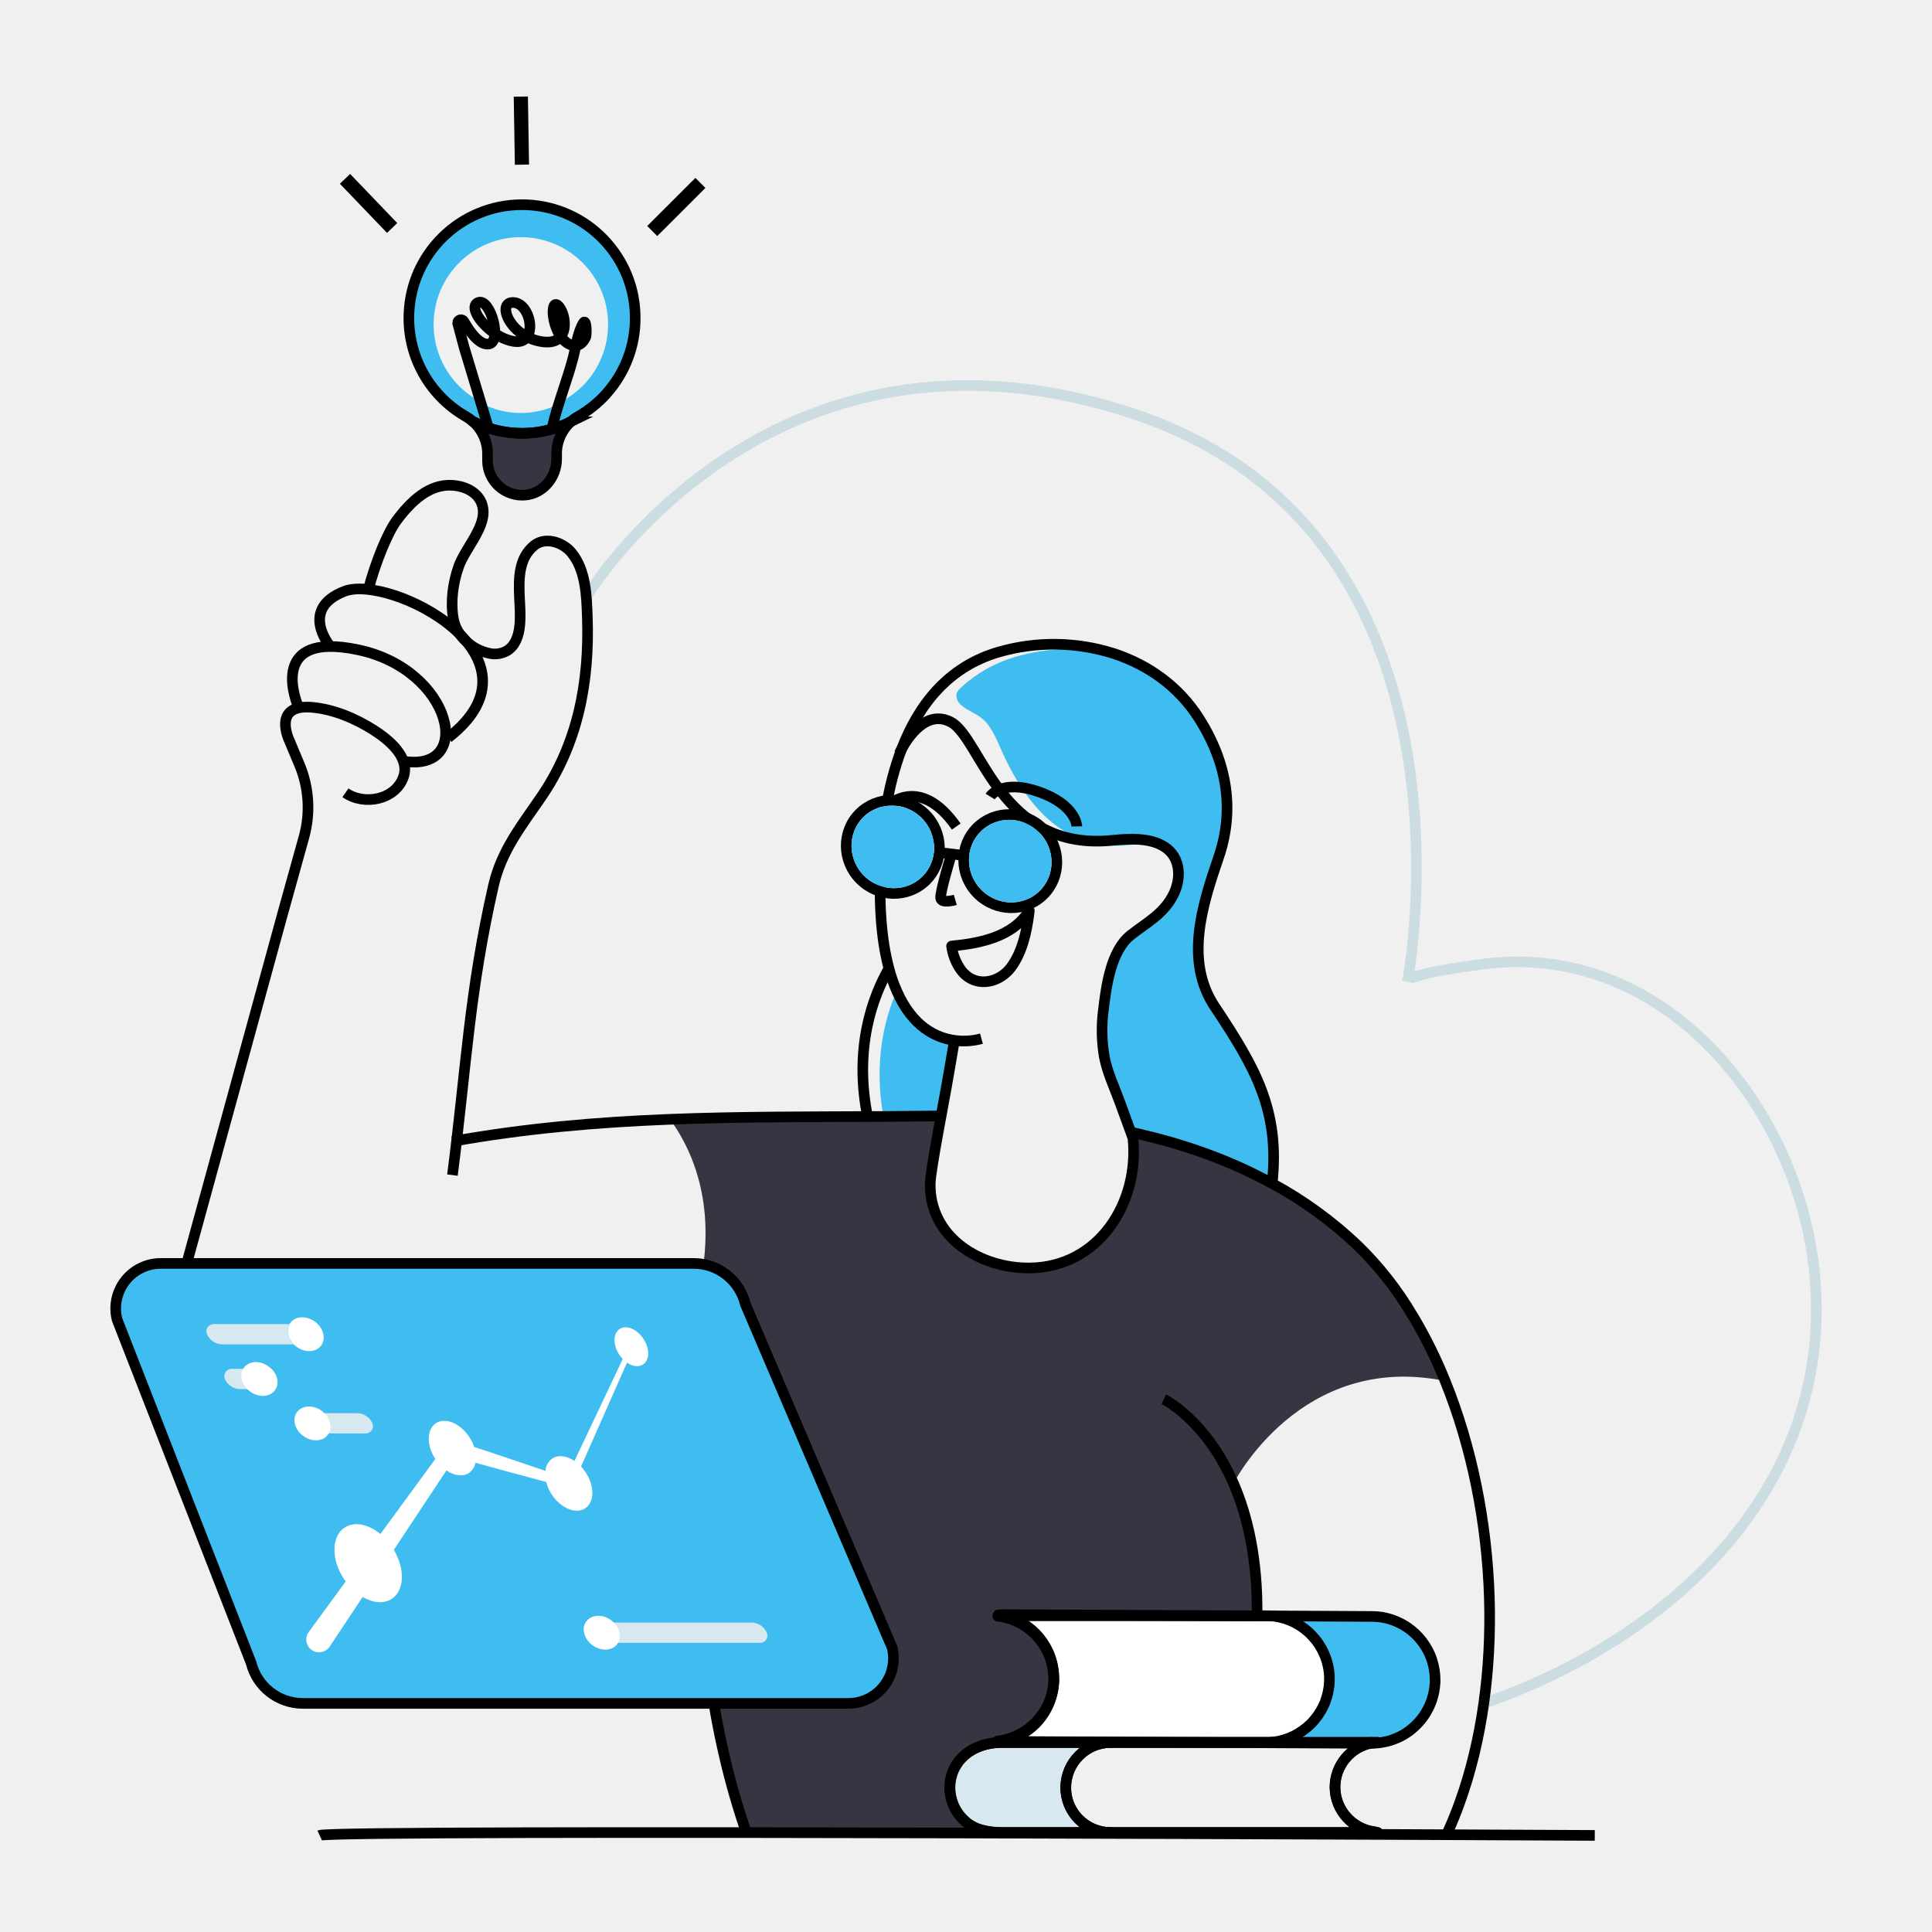
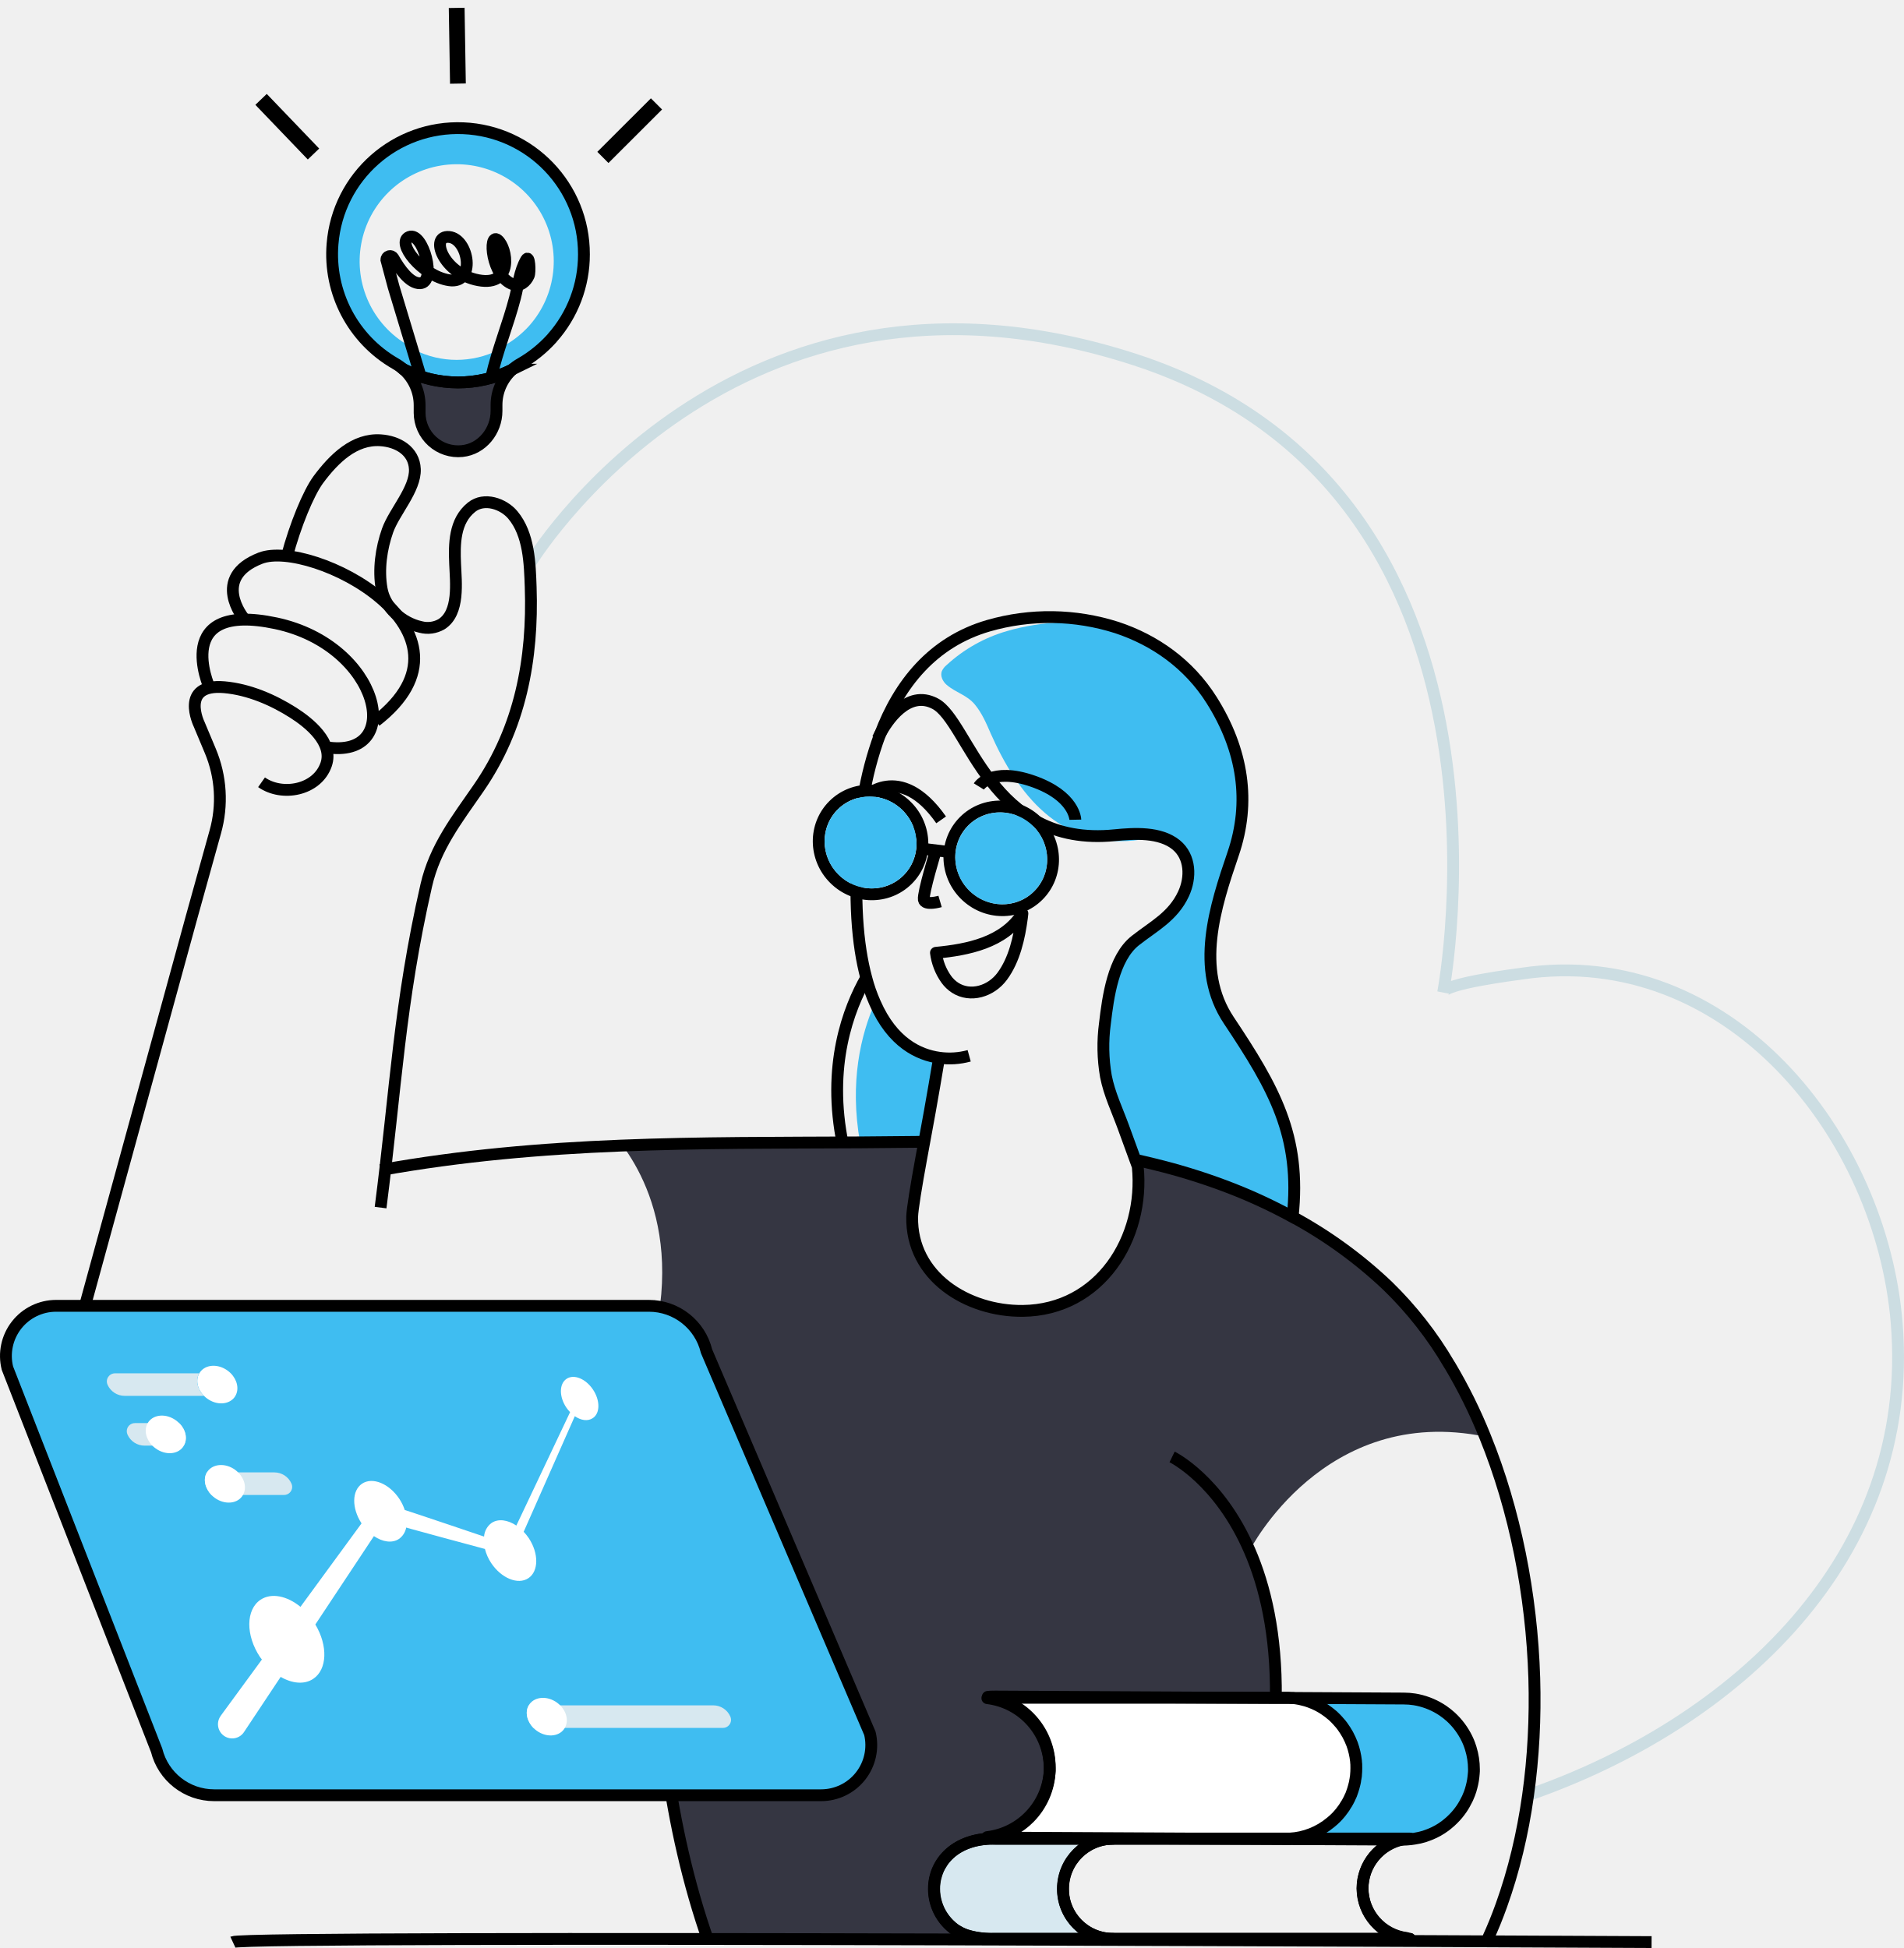
- <svg xmlns="http://www.w3.org/2000/svg" id="Layer_2" data-name="Layer 2" viewBox="0 0 1000 1000">
+ <svg xmlns="http://www.w3.org/2000/svg" id="Layer_2" data-name="Layer 2" viewBox="57.13 46.33 885.75 906.42">
  <defs>
    <style>.cls-1,.cls-4,.cls-5,.cls-7,.cls-9{fill:none;}.cls-1{stroke:#ccdde2;}.cls-1,.cls-4,.cls-7{stroke-miterlimit:10;}.cls-1,.cls-4,.cls-5,.cls-9{stroke-width:5.5px;}.cls-2{fill:#353642;}.cls-3{fill:#3fbdf1;}.cls-4,.cls-5,.cls-7,.cls-9{stroke:#000;}.cls-5{stroke-linecap:round;}.cls-5,.cls-9{stroke-linejoin:round;}.cls-10,.cls-6{fill:#fff;}.cls-7{stroke-width:7.34px;}.cls-8{fill:#d7e8f0;}.cls-9{stroke-linecap:square;}.cls-10{opacity:0.54;}</style>
  </defs>
  <path class="cls-1" d="M303.44,309s94-156.51,281.9-95.26C772.94,275,728.61,507.55,728.49,508.16c.82-4.26,33.32-8.32,36.76-8.82,95.87-14.17,167.18,75,174.25,162.88,8.78,109-75.53,186.2-171.55,219.44" />
  <path class="cls-2" d="M750.67,948.5s2.06-5.71,4.9-15.7q-2.87,8.06-6.38,15.7ZM748,714.8c13.84,34.09,21.69,73.34,22.89,112.4.27-35.56-4.82-74.85-20.91-112a214,214,0,0,0-18.46-33.81.44.44,0,0,0-.15-.2c-22.08-33-55.47-62.3-104.79-83.21l-41.19-12s6.52,14.62-2.57,33.54-31.48,42.33-55.27,36.81-49.94-18.19-46-43.88,5.64-34.82,5.64-34.82L346.5,579c15.08,20.29,35.95,66.92-6.21,142.29l26.19-1S349,884.76,388.63,948.54c.28.51.59,1,.9,1.44l223.75-.93,15.55,0a3.28,3.28,0,0,0,.15-.51h-54.1a23.21,23.21,0,0,1-16.44-6.84h0a23.16,23.16,0,0,1-5.75-9.52,22.56,22.56,0,0,1-1-6.92,23.36,23.36,0,0,1,23.28-23.32H708.81c.66,0,1.36,0,2,.08a1.08,1.08,0,0,0,.35,0c.08,0,.12,0,.2,0-.43.08-.86.12-1.29.23H710l0,0a15.42,15.42,0,0,0,1.94-.08,29.64,29.64,0,0,0,3.16-.37c.59-.09,1.17-.2,1.75-.33l.61-.11c.74-.16,1.48-.39,2.22-.59h0c.73-.23,1.43-.5,2.13-.77s1.4-.55,2.1-.9a.36.36,0,0,0,.2-.07c.62-.31,1.24-.63,1.82-.94a30.51,30.51,0,0,0,3.58-2.33l1-.81a26.78,26.78,0,0,0,2.52-2.26h0a29,29,0,0,0,2.1-2.33c.66-.82,1.32-1.63,1.91-2.53.5-.74,1-1.51,1.4-2.29.27-.47.54-1,.77-1.48.08-.11.16-.19.16-.31h0a11.84,11.84,0,0,0,.54-1.2,29.07,29.07,0,0,0,1.25-3.27c.31-1,.58-2.06.81-3.11.12-.54.23-1.09.31-1.63.16-1,.27-2,.35-3.07,0-.62.08-1.28.08-1.9a33,33,0,0,0-1.48-9.84,11.12,11.12,0,0,0-.5-1.51,11.89,11.89,0,0,0-.59-1.52,33.8,33.8,0,0,0-7-10.41,14.54,14.54,0,0,0-1.13-1.09,0,0,0,0,1,0,0,27.08,27.08,0,0,0-3.69-2.92c-.43-.27-.85-.58-1.32-.85A31.77,31.77,0,0,0,715.15,837h0a30.13,30.13,0,0,0-4.94-.43l-20.83-.12-30.47-.15H658c-.9-.08-1.79-.12-2.73-.12h-4.58c.31-29.5-5-51.81-12.21-68.4C638.46,767.82,673.06,699.45,748,714.8ZM711.49,948.39c-.89.08-1.78.11-2.68.11h4.24C709.71,948.5,710.6,948.47,711.49,948.39Z" />
  <path class="cls-3" d="M494,538.51s-3.38,20.52-6.88,39.1c-10,.11-20,.19-29.89.27-5-28.14.43-50.18,6.88-64.87C472.24,531.55,484.52,537.19,494,538.51Z" />
  <path class="cls-3" d="M658.36,612.55A265.92,265.92,0,0,0,593.89,588l-7.36-1.27s-5.48-12.46-5.51-12.5c-2.57-6.53-6.83-15.2-8.15-22.08a83.59,83.59,0,0,1-1.16-24.69c1.44-12.24,7.14-38.13,17.44-46.29,8.59-6.76,12.13-5.34,17-15.91,3.5-7.54,4.92-20.21-1.88-25.77-7.54-6.1-10.76-3-19.78-2.06-34.28,3.4-53.87-21.27-66.47-49.78-2-4.63-4.08-9.52-7.35-13.46-3.75-4.54-8.94-5.56-13.19-9.23-1.81-1.58-3.05-4.16-2.18-6.4a8,8,0,0,1,2.18-2.76,70.32,70.32,0,0,1,28.17-15.85,103,103,0,0,1,51-1.59c17.6,5.83,33.42,16.87,44.07,33.74,14.69,23.31,18.23,47.49,10,71.59-8.43,24.68-17.84,53.67-2,77.42C649.81,552.66,662.52,574.85,658.36,612.55Z" />
  <path class="cls-4" d="M487.16,577.61c-10,.11-20,.19-29.89.27-75.36.39-147.49-.66-223.09,12.9" />
  <path class="cls-4" d="M585.34,586c2.87.63,5.71,1.29,8.55,2A284,284,0,0,1,626.53,598a242.29,242.29,0,0,1,31.83,14.54.06.06,0,0,1,.08,0,208.7,208.7,0,0,1,44.31,32.18,173.3,173.3,0,0,1,28.57,36.49.44.44,0,0,1,.15.2A240.42,240.42,0,0,1,748,714.8c13.84,34.09,21.69,73.34,22.89,112.4,1.09,36.89-3.77,73.62-15.27,105.6q-2.87,8.06-6.38,15.7c-.15.39-.35.74-.5,1.13" />
  <path class="cls-4" d="M628.79,949.13s0-.08,0-.12a3.28,3.28,0,0,0,.15-.51" />
  <path class="cls-4" d="M602.4,724.25s21.76,10.57,36.06,43.57c7.19,16.59,12.52,38.9,12.21,68.4,0,0,0,0,0,.08v0c-.16,18.81-2.64,40.53-8.4,65.56V902" />
  <path class="cls-4" d="M190.59,305.31c3.84-14.53,10-29.51,14.63-35.81,7.28-9.8,16.78-19.14,29-18.3,7.85.51,15.56,4.85,15.91,13.45.33,9.33-9.51,19.69-12.67,28.46-3,8.46-4.37,18.31-2.79,27.21s9.57,15.85,18.19,17.76a12.77,12.77,0,0,0,9.67-1.31c8.44-5.34,6.67-19.56,6.33-27.95-.4-9.41-.39-20.05,7.64-26.49,5.9-4.73,14.85-1.59,19.2,3.61,7.56,9,7.93,22.55,8.31,33.63,1.13,33.38-4.8,65.38-24.24,93.48-10,14.51-20.3,27.53-24.35,45.33-12.6,55.32-14,93.67-21.24,149.85" />
  <path class="cls-4" d="M386.82,950c-38.64-109.82-20.34-229.8-20.34-229.8l-207.56,6.58A61.87,61.87,0,0,1,95.44,658.4L146.28,473l11-39.55A57.31,57.31,0,0,0,155,395.81l-5.18-12.36s-9.39-19.15,11.66-17.35c11.32,1,22.55,5.81,32.05,11.85,7.46,4.75,18.84,13.94,15.32,24.13-4.16,12-20.47,15-30.05,8.25" />
  <path class="cls-4" d="M154.48,366s-17.78-40,31-29.65S245.94,400,208.71,394" />
  <path class="cls-4" d="M170.56,334.06s-15.6-18.95,7.72-28,108,33.69,53.68,75.79" />
  <path class="cls-4" d="M508,537.61a34.54,34.54,0,0,1-13.91.9c-9.52-1.32-21.8-7-29.89-25.5a75,75,0,0,1-4.08-11.7C456,486,454.2,464.7,456.61,435c.47-5.71,1.17-11.51,2.14-17.3a156.05,156.05,0,0,1,7.73-29.53s0-.08.08-.12c8.82-23.32,24.33-43,50.41-50.57a102.67,102.67,0,0,1,59.74.86c17.6,5.83,33.42,16.87,44.07,33.74,14.69,23.31,18.23,47.49,10,71.59-8.43,24.68-17.84,53.67-2,77.42,21.06,31.6,33.77,53.79,29.69,91.49v0" />
  <path class="cls-4" d="M449.27,579.05c-7.66-36.73,2.68-63.51,10.8-77.74" />
  <path class="cls-4" d="M458.75,417.66s16.77-17.53,36.2,10.16" />
  <path class="cls-5" d="M501.45,505.93c7.09,4.59,16.69,1.74,21.91-5.33,5.67-7.67,7.94-17.91,9.17-27.2.08-.67.17-1.33.23-2-8.65,13.59-25.44,16.85-40.22,18.27A27.11,27.11,0,0,0,497.35,502,15.43,15.43,0,0,0,501.45,505.93Z" />
  <line class="cls-4" x1="578.46" y1="567.11" x2="578.42" y2="567.07" />
  <path class="cls-4" d="M512.49,412.27s5.7-9.23,25.18-2.43,19.71,17.91,19.71,17.91" />
  <path class="cls-4" d="M468.21,435.22s9-4.55,16.05,0" />
  <path class="cls-4" d="M516.71,439.41s9-4.55,16,0" />
  <path class="cls-4" d="M494,538.51s-3.38,20.52-6.88,39.1c-.51,2.64-1,5.24-1.44,7.81-2.29,12.51-4.12,23.63-4.2,27-.58,28,25.89,44.15,51.46,43.88,35.88-.39,56.86-33.77,53.48-67.2-2.21-6.1-4.47-12.2-6.68-18.3-2.84-7.82-6.53-15.43-8.13-23.67a80.32,80.32,0,0,1-.46-24.57c1.44-12.2,3.81-30.39,14.11-38.55,8.59-6.76,17.56-11.2,22.46-21.77,3.5-7.54,3.34-17.25-3.46-22.81-7.54-6.1-19.47-5.36-28.49-4.47-58.18,5.95-67.86-52.94-83.6-61.21-12.9-6.81-22.58,8.47-25.61,14.14l-.12.24a.24.24,0,0,1-.07.15c-.55,1-.82,1.67-.82,1.67" />
  <path class="cls-4" d="M492.51,442s-6.08,19.9-5.61,22.88,7.56.9,7.56.9" />
  <ellipse class="cls-4" cx="522.9" cy="445.71" rx="23.83" ry="24.41" transform="translate(-162.05 499.71) rotate(-44.95)" />
  <ellipse class="cls-4" cx="462.12" cy="438.32" rx="23.83" ry="24.41" transform="translate(-174.6 454.61) rotate(-44.95)" />
  <path class="cls-6" d="M461.59,419.81a19,19,0,0,1,19,20.81,17.89,17.89,0,0,1-17.88,16.2,19,19,0,0,1-19-20.81,17.89,17.89,0,0,1,17.88-16.2m0-2.76A20.63,20.63,0,0,0,441,435.74a21.86,21.86,0,0,0,19.09,23.68,22.82,22.82,0,0,0,2.6.16,20.63,20.63,0,0,0,20.62-18.69,21.86,21.86,0,0,0-19.09-23.68,22.82,22.82,0,0,0-2.6-.16Z" />
  <line class="cls-4" x1="498.89" y1="442.79" x2="486.13" y2="441.24" />
  <ellipse class="cls-3" cx="522.9" cy="445.71" rx="21.13" ry="21.64" transform="translate(-162.05 499.71) rotate(-44.95)" />
  <ellipse class="cls-3" cx="462.12" cy="438.32" rx="21.14" ry="21.65" transform="translate(-174.6 454.61) rotate(-44.95)" />
  <path class="cls-3" d="M267.14,106.16c-29,1.48-53,24.72-55.31,53.64a58.31,58.31,0,0,0,15.24,44.5,57.4,57.4,0,0,0,14,11.23,25.78,25.78,0,0,1,3.85,2.72,56.19,56.19,0,0,0,50.49.08,18.89,18.89,0,0,1,3.77-2.72,59.7,59.7,0,0,0,14.57-11.7,4.14,4.14,0,0,1,.35-.43,58.6,58.6,0,0,0-46.95-97.32Zm36.3,91.61a1,1,0,0,0-.27.31,46.37,46.37,0,0,1-11.27,9,13.9,13.9,0,0,0-2.88,2.1,43.5,43.5,0,0,1-38.94,0,21.34,21.34,0,0,0-3-2.14,45.15,45.15,0,1,1,56.35-9.25Z" />
  <path class="cls-2" d="M295.39,218.34a22.2,22.2,0,0,0-7.28,16.51v2.68c0,9.36-6.78,17.75-16,18.69a17.94,17.94,0,0,1-19.77-17.78v-3.59a22.4,22.4,0,0,0-7.38-16.58,56.28,56.28,0,0,0,50.47.07Z" />
  <path class="cls-4" d="M295.39,218.34a22.2,22.2,0,0,0-7.28,16.51v2.68c0,9.36-6.78,17.75-16,18.69a17.94,17.94,0,0,1-19.77-17.78v-3.59a22.4,22.4,0,0,0-7.38-16.58,56.28,56.28,0,0,0,50.47.07Z" />
  <path class="cls-4" d="M328.78,164.67a58.31,58.31,0,0,1-14.7,38.83,4,4,0,0,0-.33.41,59.56,59.56,0,0,1-14.6,11.71,20,20,0,0,0-3.76,2.72,56.28,56.28,0,0,1-50.47-.07,24.64,24.64,0,0,0-3.86-2.75,58.67,58.67,0,0,1-29.23-55.71,58.57,58.57,0,0,1,116.95,4.86Z" />
  <path class="cls-4" d="M253.65,224.28,240.23,179.8l-3.36-12.6a1.72,1.72,0,0,1,3.21-.86c3,5.3,7.74,11.95,12.46,11.78,7.83-.28,1.4-24.05-5-21.56s5.87,18.2,18.51,20.16,9.18-19.29,0-20.13-2.85,17.06,13.65,20.13,13.42-15.1,8.95-18.73-3.08,17.33,7.28,20.69c3.28,1.07,5.89-1.22,7.17-4.07.74-1.66.36-10.06-1.16-7.47-3.1,5.31-3.71,11.94-5.23,17.8-3.23,12.4-8.17,24.27-11,36.78" />
  <path class="cls-4" d="M165.45,950c7.08-3.32,660,0,660,0" />
  <line class="cls-7" x1="270.16" y1="85.23" x2="269.58" y2="50" />
  <line class="cls-7" x1="202.97" y1="118" x2="178.58" y2="92.57" />
  <line class="cls-7" x1="337.6" y1="119.58" x2="362.53" y2="94.68" />
  <path class="cls-6" d="M711.34,901.94l.85.08c-.46.08-1,.16-1.47.27H710l-67.71-.35-7.65,0-113.76-.58c-.43,0-.86,0-1.29,0a.85.85,0,0,1-.31,0s0,0-.07,0a13.65,13.65,0,0,1-2.14-.15,32.45,32.45,0,0,0,16.63-6.91c.75-.63,1.52-1.23,2.22-1.91l.08-.08a4.52,4.52,0,0,0,.46-.43,32.94,32.94,0,0,0,9.72-21.49c0-.39,0-.82,0-1.21v-.62a33,33,0,0,0-26.39-32.18.06.06,0,0,0-.08,0c-.74-.19-1.59-.31-2.37-.43l1.67-.11a5.56,5.56,0,0,1,.82,0c.46,0,.89,0,1.32,0l96.11.5,17.69.08,15.7.08,7.31,0h.89c.12,0,.19,0,.31,0a32.92,32.92,0,0,1,29.62,32.68,31,31,0,0,1-.35,4.63A32.93,32.93,0,0,1,657,901.87c-.35,0-.7,0-1,0h57.1C712.27,901.9,711.73,901.9,711.34,901.94Z" />
  <path class="cls-8" d="M558.43,941.68a23.2,23.2,0,0,0,16.48,6.84H519.13c-10.68,0-16.48-2.6-20.71-6.84a23.37,23.37,0,0,1-6.84-16.48c0-12.78,10.49-23.28,27.55-23.28h55.78a23.28,23.28,0,0,0-16.48,39.76Z" />
  <path class="cls-3" d="M742.82,869.65c0,.62,0,1.28-.08,1.9-.08,1.05-.19,2.06-.35,3.07-.08.54-.19,1.09-.31,1.63-.23,1-.5,2.1-.81,3.11a29.07,29.07,0,0,1-1.25,3.27,11.84,11.84,0,0,1-.54,1.2h0c0,.12-.08.2-.16.31-.23.51-.5,1-.77,1.48-.43.78-.9,1.55-1.4,2.29-.59.9-1.25,1.71-1.91,2.53a29,29,0,0,1-2.1,2.33h0a26.78,26.78,0,0,1-2.52,2.26l-1,.81a30.51,30.51,0,0,1-3.58,2.33c-.58.31-1.2.63-1.82.94a.36.36,0,0,1-.2.07c-.7.35-1.4.63-2.1.9s-1.4.54-2.13.77h0c-.74.2-1.48.43-2.22.59a35.29,35.29,0,0,1-5.52.81c-.39,0-.77,0-1.16,0h-.63c.43-.11.86-.15,1.29-.23a.21.21,0,0,1,.15,0,2.62,2.62,0,0,1-.58-.08,1.27,1.27,0,0,1,.39,0c.39,0,.93,0,1.71,0H656c.32,0,.67,0,1,0a32.8,32.8,0,0,0,19.19-7.51,29.55,29.55,0,0,0,2.34-2.13,22.64,22.64,0,0,0,1.75-1.91,14.67,14.67,0,0,0,1.16-1.47c.23-.28.43-.55.62-.82a13,13,0,0,0,1-1.56,15,15,0,0,0,1.21-2,19.63,19.63,0,0,0,1-2.06c.15-.31.27-.66.47-1,.27-.7.5-1.4.73-2.1.32-1,.63-2.06.86-3.1a13.58,13.58,0,0,0,.31-1.71,1.71,1.71,0,0,0,.08-.43,1.17,1.17,0,0,0,.08-.35c0-.39.11-.74.15-1.13,0-.08,0-.15,0-.23a22.43,22.43,0,0,0,.2-3.27,9.56,9.56,0,0,0-.08-1.51v-.35a9.23,9.23,0,0,0-.12-1.48,31.16,31.16,0,0,0-1.83-7.89,25.44,25.44,0,0,0-2-4.39,26.9,26.9,0,0,0-2.56-4,10.73,10.73,0,0,0-.82-1.05c-.12-.12-.23-.28-.39-.43a16.12,16.12,0,0,0-1.71-1.91c-.46-.46-1-.93-1.47-1.43s-1.25-1.09-1.91-1.56-1.09-.81-1.67-1.2a20.51,20.51,0,0,0-2.72-1.67,19.4,19.4,0,0,0-2.76-1.33,33.94,33.94,0,0,0-3.38-1.24,6,6,0,0,0-1.21-.31,25.3,25.3,0,0,0-3.26-.7c-.55-.12-1.09-.16-1.67-.23h-.08a.45.45,0,0,1-.23,0h.58l30.47.15,20.83.12a30.13,30.13,0,0,1,4.94.43h0a31.77,31.77,0,0,1,11.93,4.43c.47.27.89.58,1.32.85a27.08,27.08,0,0,1,3.69,2.92,0,0,0,0,0,0,0,14.54,14.54,0,0,1,1.13,1.09,33.8,33.8,0,0,1,7,10.41,11.89,11.89,0,0,1,.59,1.52,11.12,11.12,0,0,1,.5,1.51A33,33,0,0,1,742.82,869.65Z" />
  <path class="cls-9" d="M742.82,869.65c0,.62,0,1.28-.08,1.9-.08,1.05-.19,2.06-.35,3.07-.08.54-.19,1.09-.31,1.63-.23,1-.5,2.1-.81,3.11a29.07,29.07,0,0,1-1.25,3.27,7,7,0,0,1-.58,1.2c0,.12-.08.2-.16.31-.23.51-.5,1-.77,1.48-.43.78-.9,1.55-1.4,2.29-.59.9-1.25,1.71-1.91,2.53a29.54,29.54,0,0,1-2.14,2.33,26.78,26.78,0,0,1-2.52,2.26l-1,.81a30.51,30.51,0,0,1-3.58,2.33c-.58.31-1.2.63-1.82.94a.36.36,0,0,1-.2.07c-.7.35-1.4.63-2.1.9s-1.4.54-2.13.77h0c-.74.2-1.48.43-2.22.59l-.61.11c-.58.13-1.16.24-1.75.33a29.64,29.64,0,0,1-3.16.37,15.42,15.42,0,0,1-1.94.08s-.12,0-.16,0L642.27,902l-15.93-.08-106.18-.54a11.5,11.5,0,0,1-1.17-.08c-.89,0-1.75-.08-2.64-.15a33.09,33.09,0,0,0,29.11-30.82c0-.39,0-.82,0-1.25v-.42a33,33,0,0,0-26.43-32.38c-.78-.16-1.56-.27-2.37-.39a22.78,22.78,0,0,1,2.33-.15,5.56,5.56,0,0,1,.82,0h.66l106.18.54,24,.12,7.85,0h.66l51,.27a33.92,33.92,0,0,1,5,.39h0a33.19,33.19,0,0,1,11.93,4.43c.47.27.89.58,1.32.85a34.07,34.07,0,0,1,3.69,2.92,0,0,0,0,0,0,0c.39.35.74.7,1.13,1.09a33.8,33.8,0,0,1,7,10.41l.59,1.52a13.36,13.36,0,0,1,.5,1.51A33,33,0,0,1,742.82,869.65Z" />
  <path class="cls-9" d="M688.1,869.06a29.83,29.83,0,0,1-.16,3.27c0,.08,0,.15,0,.23-.08.51-.15,1-.23,1.48a1.71,1.71,0,0,1-.08.43,13.58,13.58,0,0,1-.31,1.71c-.23,1-.54,2.09-.86,3.1-.23.7-.46,1.4-.73,2.1-.2.35-.32.7-.47,1a19.63,19.63,0,0,1-1,2.06,15,15,0,0,1-1.21,2,13,13,0,0,1-1,1.56c-.19.27-.39.54-.62.82a14.67,14.67,0,0,1-1.16,1.47,22.64,22.64,0,0,1-1.75,1.91v0a31.12,31.12,0,0,1-2.34,2.09A32.8,32.8,0,0,1,657,901.87c-.35,0-.7,0-1,0H520.31c-1.24,0-2.52-.07-3.81-.19a24.38,24.38,0,0,0,2.49-.43.3.3,0,0,0,.2,0s.07,0,.07,0a33.06,33.06,0,0,0,16.64-9l.08-.08a32.86,32.86,0,0,0,9.48-21.88c0-.39,0-.82,0-1.25V869a33,33,0,0,0-29-32.5c.86-.11,1.71-.15,2.57-.19a1.83,1.83,0,0,1,.66,0,.06.06,0,0,1,.08,0,2.11,2.11,0,0,1,.5,0H655.25c.94,0,1.83,0,2.73.12h.31a.45.45,0,0,0,.23,0h.16l1.59.23a25.3,25.3,0,0,1,3.26.7c.39.08.82.19,1.21.31a33.94,33.94,0,0,1,3.38,1.24c.93.39,1.87.86,2.76,1.33a25.8,25.8,0,0,1,2.72,1.67c.58.39,1.13.77,1.67,1.2s1.28,1,1.91,1.56,1,1,1.47,1.43c.59.63,1.17,1.25,1.71,1.91.16.15.27.31.39.43l.82,1.05a37.73,37.73,0,0,1,2.56,4,39.64,39.64,0,0,1,2,4.39,34.51,34.51,0,0,1,1.83,7.89c0,.51.08,1,.12,1.48v.35C688.1,868.05,688.1,868.56,688.1,869.06Z" />
  <path class="cls-9" d="M713.05,948.5H519.11a38.36,38.36,0,0,1-12.75-1.82c-.82-.31-1.59-.62-2.33-1h0c-.74-.39-1.4-.78-2.06-1.17s-1.24-.89-1.83-1.36h0c-.58-.51-1.12-1-1.63-1.52h0a23.16,23.16,0,0,1-5.75-9.52,22.56,22.56,0,0,1-1.05-6.92,20.38,20.38,0,0,1,.16-2.72,19.52,19.52,0,0,1,.81-3.73,19,19,0,0,1,2.49-5.4,16.44,16.44,0,0,1,2.25-3,22.19,22.19,0,0,1,1.68-1.68c4.74-4.23,11.62-6.84,20.13-6.84H713.05c-.78,0-1.32,0-1.71,0a1.27,1.27,0,0,0-.39,0c-.39,0-.31,0-.12,0a.06.06,0,0,0,.08,0,.66.66,0,0,0,.27,0c.08,0,.12,0,.2,0-.43.08-.86.12-1.29.23H710l0,0s-.12,0-.16,0a23.42,23.42,0,0,0-18.85,22.89,23.48,23.48,0,0,0,20.56,23.17C710.6,948.47,709.71,948.5,713.05,948.5Z" />
  <path class="cls-9" d="M711.49,948.39c-.89.08-1.78.11-2.68.11H574.88a23.21,23.21,0,0,1-16.44-6.84h0a23.16,23.16,0,0,1-5.75-9.52,22.56,22.56,0,0,1-1-6.92,23.36,23.36,0,0,1,23.28-23.32H708.81c.66,0,1.36,0,2,.08a1.08,1.08,0,0,0,.35,0c.08,0,.12,0,.2,0-.43.08-.86.12-1.29.23H710l0,0s-.12,0-.16,0a23.42,23.42,0,0,0-18.85,22.89,23.48,23.48,0,0,0,20.56,23.17Z" />
  <path class="cls-9" d="M551.6,925.22a23.28,23.28,0,0,0,23.28,23.28H519.11c-10.65,0-16.48-2.6-20.72-6.84a23.17,23.17,0,0,1-6.8-16.44c0-12.82,10.46-23.32,27.52-23.32h55.77A23.36,23.36,0,0,0,551.6,925.22Z" />
  <path class="cls-9" d="M713.05,948.5h-4.24c.9,0,1.79,0,2.68-.11C710.6,948.47,709.71,948.5,713.05,948.5Z" />
  <path class="cls-9" d="M711.18,902c-.77,0-1.59-.12-2.37-.12h4.24C710.09,901.9,710.44,902,711.18,902Z" />
  <path class="cls-10" d="M130,860.78,60.58,682.94a23.34,23.34,0,0,1,22.64-29H359a27.57,27.57,0,0,1,26.81,21.12l76,177.82a23.34,23.34,0,0,1-22.7,28.79H156.73A27.55,27.55,0,0,1,130,860.78Z" />
  <path class="cls-3" d="M130,860.78,60.58,682.94a23.34,23.34,0,0,1,22.64-29H359a27.57,27.57,0,0,1,26.81,21.12l76,177.82a23.34,23.34,0,0,1-22.7,28.79H156.73A27.55,27.55,0,0,1,130,860.78Z" />
  <path class="cls-9" d="M130,860.78,60.58,682.94a23.34,23.34,0,0,1,22.64-29H359a27.57,27.57,0,0,1,26.81,21.12l76,177.82a23.34,23.34,0,0,1-22.7,28.79H156.73A27.55,27.55,0,0,1,130,860.78Z" />
  <path class="cls-3" d="M140.14,853.58l-64-164.07A21.53,21.53,0,0,1,97,662.75H351.38a25.44,25.44,0,0,1,24.73,19.49l70.11,164a21.54,21.54,0,0,1-20.94,26.57H164.82A25.44,25.44,0,0,1,140.14,853.58Z" />
  <path class="cls-6" d="M333,692.92c-3.37-5.07-8.88-7.32-12.32-5s-3.49,8.25-.12,13.32a16.61,16.61,0,0,0,1.78,2.17l-25,52.77c-4-2.66-8.37-3.32-11.51-1.22a8.57,8.57,0,0,0-3.51,6.35l-17.08-5.77-14.93-5-4.88-1.6a22,22,0,0,0-2.53-5.19c-4.74-7.12-12.48-10.28-17.31-7.07s-4.88,11.42-.27,18.49L196.91,794c-6.2-5.09-13.51-6.66-18.57-3.3-6.88,4.59-7,16.54-.23,26.7.27.4.58.74.86,1.12L160,844.44l-.17.25a6.61,6.61,0,1,0,11,7.3L187.7,826.6c5.32,3.09,11,3.68,15.13.92,6.58-4.38,6.89-15.46,1-25.3l27.25-41.13c4,2.73,8.46,3.43,11.64,1.32a8.25,8.25,0,0,0,3.37-5.3l2,.57,15.19,4.15,19.44,5.24a21.29,21.29,0,0,0,2.9,6.54c4.73,7.11,12.48,10.28,17.31,7.07s4.89-11.58.16-18.69a22.56,22.56,0,0,0-2.34-2.91l23.79-53.79c2.87,2,6,2.45,8.31.94C336.34,704,336.39,698,333,692.92Z" />
  <path class="cls-8" d="M152,695.83H115.15a8.7,8.7,0,0,1-8-5.2,3.88,3.88,0,0,1-.33-1.51,3.82,3.82,0,0,1,3.81-3.78h39.19C148,688.45,149,692.77,152,695.83Z" />
  <path class="cls-3" d="M175.86,692.05a3.8,3.8,0,0,1-3.79,3.78H152c-3.06-3.06-4-7.38-2.15-10.49h17.7a8.7,8.7,0,0,1,8,5.17A3.9,3.9,0,0,1,175.86,692.05Z" />
  <path class="cls-6" d="M166.64,695.83a5.41,5.41,0,0,1-.36.58c-2.64,3.59-8.34,3.93-12.77.69a12,12,0,0,1-1.49-1.27c-3.06-3.06-4-7.38-2.15-10.49a3.4,3.4,0,0,1,.36-.58c2.61-3.61,8.31-3.92,12.74-.71a11.91,11.91,0,0,1,1.51,1.29C167.52,688.41,168.46,692.69,166.64,695.83Z" />
  <path class="cls-3" d="M185.13,715.19a3.81,3.81,0,0,1-3.81,3.78H142.63c1.87-3.14.94-7.42-2.13-10.49h36.34a8.7,8.7,0,0,1,8,5.2A3.88,3.88,0,0,1,185.13,715.19Z" />
  <path class="cls-8" d="M142.63,719h-18.2a8.7,8.7,0,0,1-8-5.17,4,4,0,0,1-.33-1.53,3.77,3.77,0,0,1,3.78-3.79H140.5C143.57,711.55,144.5,715.83,142.63,719Z" />
  <path class="cls-6" d="M142.63,719a2.45,2.45,0,0,1-.33.58c-2.61,3.62-8.32,3.93-12.75.72A13.71,13.71,0,0,1,128,719c-3-3.06-4-7.35-2.15-10.49a3,3,0,0,1,.36-.57c2.63-3.6,8.33-3.93,12.77-.7a12.86,12.86,0,0,1,1.48,1.27C143.57,711.55,144.5,715.83,142.63,719Z" />
  <path class="cls-3" d="M155.52,742H132.36a8.73,8.73,0,0,1-8-5.18,3.88,3.88,0,0,1-.33-1.51,3.82,3.82,0,0,1,3.81-3.81h25.48C151.54,734.59,152.48,738.88,155.52,742Z" />
  <path class="cls-8" d="M193.06,738.19a3.78,3.78,0,0,1-3.79,3.76H155.52c-3-3.07-4-7.36-2.16-10.5h31.41a8.67,8.67,0,0,1,7.95,5.2A3.9,3.9,0,0,1,193.06,738.19Z" />
  <path class="cls-6" d="M170.13,742a3,3,0,0,1-.36.57c-2.61,3.62-8.31,3.93-12.74.72a14.81,14.81,0,0,1-1.51-1.29c-3-3.07-4-7.36-2.16-10.5a4.48,4.48,0,0,1,.36-.57c2.64-3.59,8.34-3.91,12.77-.7a14,14,0,0,1,1.49,1.27C171,734.52,172,738.83,170.13,742Z" />
  <path class="cls-3" d="M305.27,850.34H282.1a8.73,8.73,0,0,1-8-5.18,3.72,3.72,0,0,1-.34-1.51,3.82,3.82,0,0,1,3.81-3.81h25.49C301.29,843,302.23,847.27,305.27,850.34Z" />
  <path class="cls-8" d="M397.22,846.58a3.77,3.77,0,0,1-3.78,3.76H305.27c-3-3.07-4-7.36-2.16-10.5h85.82a8.67,8.67,0,0,1,7.95,5.2A3.9,3.9,0,0,1,397.22,846.58Z" />
  <path class="cls-6" d="M319.88,850.34a3,3,0,0,1-.36.57c-2.61,3.62-8.31,3.93-12.74.72a13.8,13.8,0,0,1-1.51-1.29c-3-3.07-4-7.36-2.16-10.5a4.48,4.48,0,0,1,.36-.57c2.64-3.59,8.34-3.91,12.77-.7a14,14,0,0,1,1.49,1.27C320.79,842.91,321.73,847.22,319.88,850.34Z" />
</svg>
